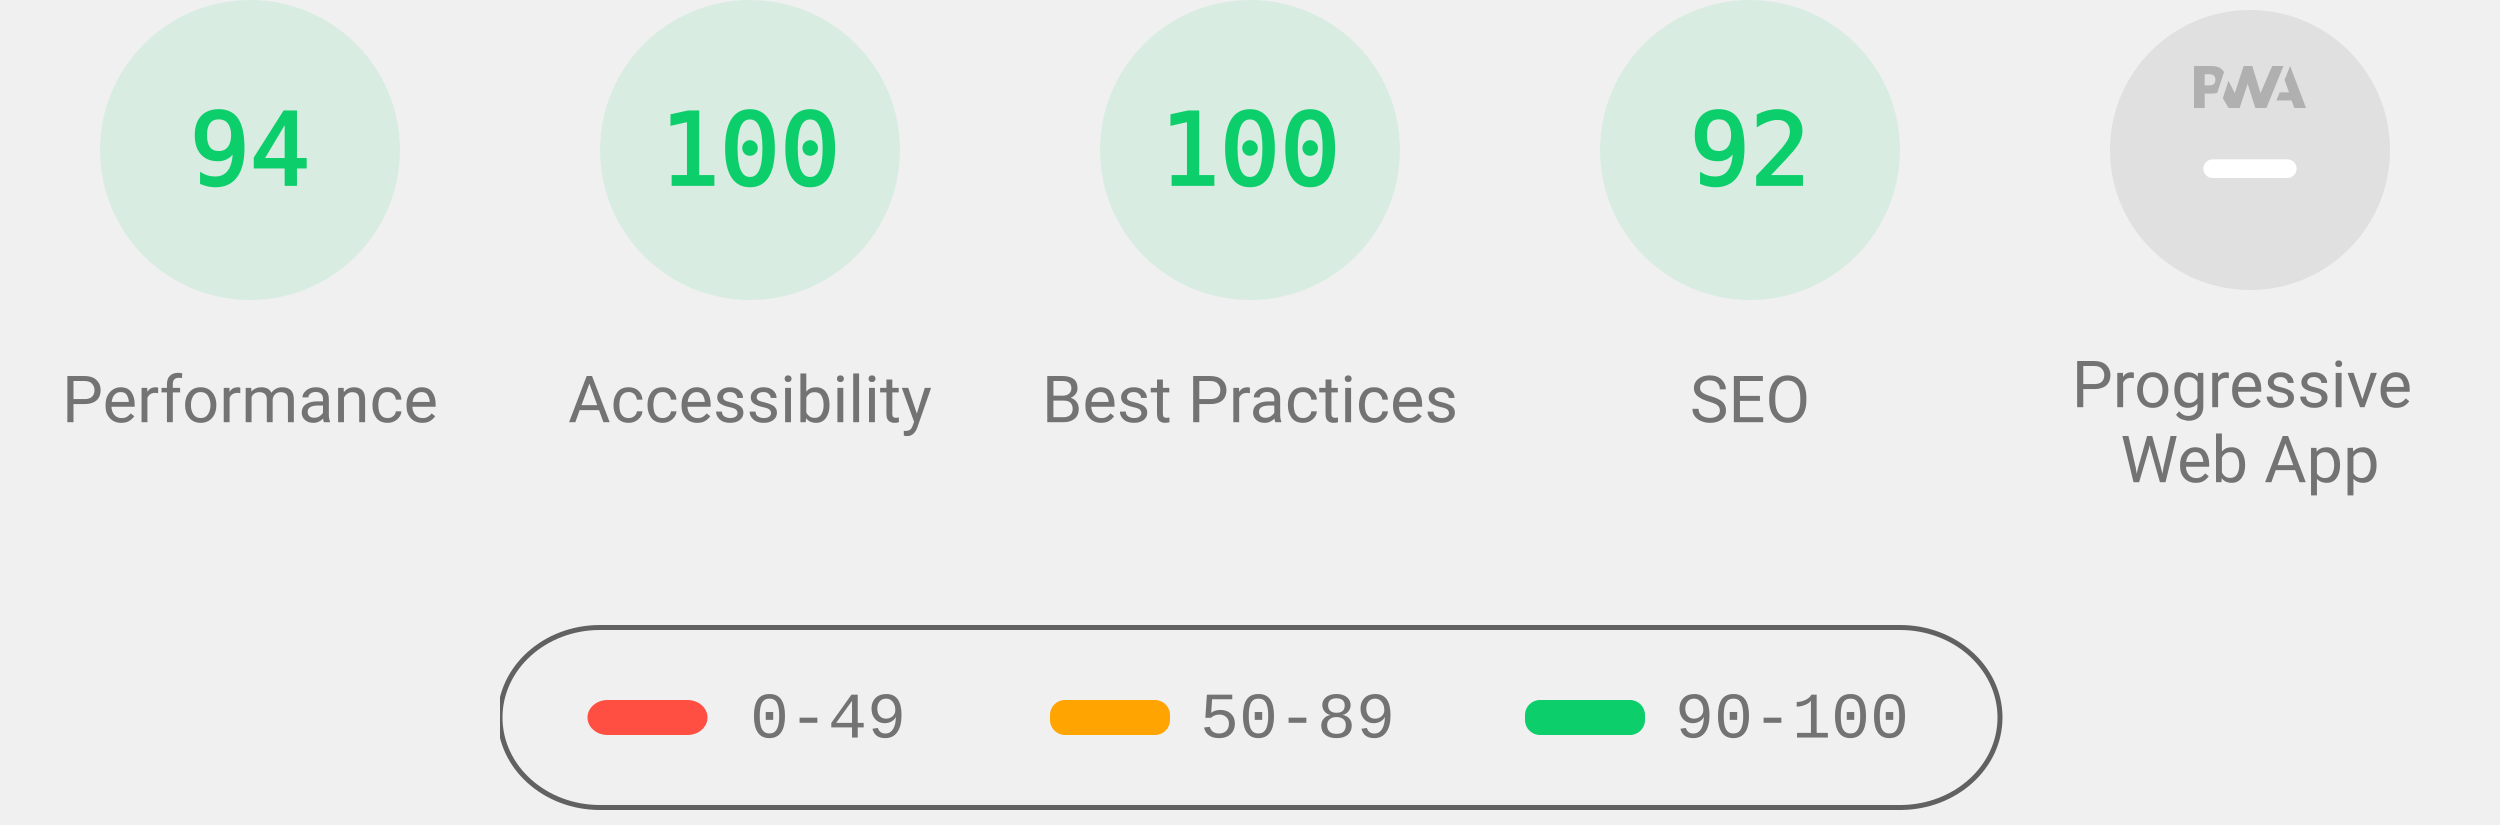
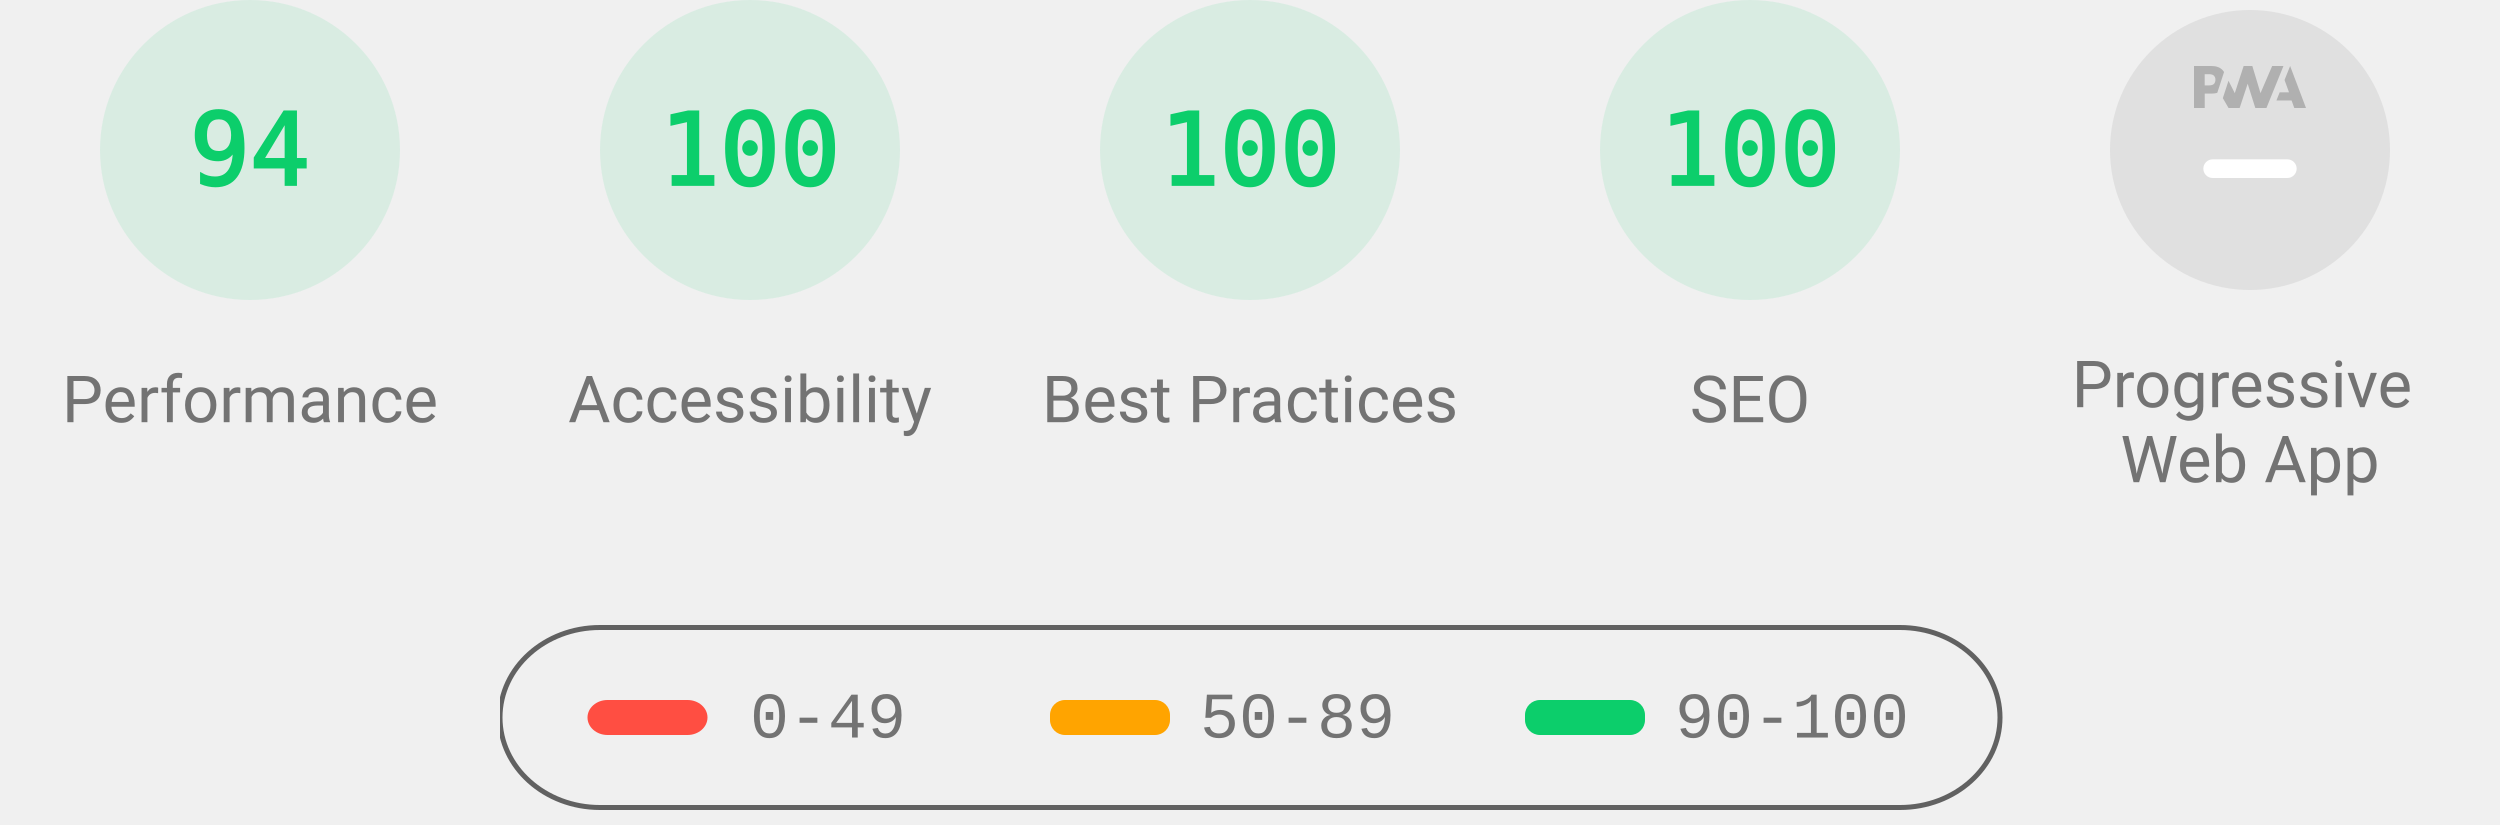
<svg xmlns="http://www.w3.org/2000/svg" class="theme--agnostic" fill="none" width="1000" height="330">
  <style>
			.gauge-base {
				opacity: 0.1
			}

			.gauge-arc {
				fill: none;
				animation-delay: 250ms;
				stroke-linecap: round;
				transform: rotate(-90deg);
				transform-origin: 100px 60px;
				animation: load-gauge 1s ease forwards
			}

			.guage-text {
				font-size: 40px;
				font-family: monospace;
				text-align: center
			}

			.guage-red {
				color: #ff4e42;
				fill: #ff4e42;
				stroke: #ff4e42
			}
			.guage-orange {
				color: #ffa400;
				fill: #ffa400;
				stroke: #ffa400
			}
			.guage-green {
				color: #0cce6b;
				fill: #0cce6b;
				stroke: #0cce6b
			}
			.theme--agnostic .guage-undefined {
				color: #5c5c5c;
				fill: #5c5c5c;
				stroke: #5c5c5c
			}
			.theme--light .guage-undefined {
				color: #1e1e1e;
				fill: #1e1e1e;
				stroke: #1e1e1e
			}
			.theme--dark .guage-undefined {
				color: #f5f5f5;
				fill: #f5f5f5;
				stroke: #f5f5f5
			}

			.guage-title {
				stroke: none;
				font-size: 26px;
				line-height: 26px;
				font-family: Roboto, Halvetica, Arial, sans-serif
			}
			.metric.guage-title {
				font-family: 'Courier New', Courier, monospace
			}
			.theme--agnostic .guage-title {
				color: #737373;
				fill: #737373
			}
			.theme--light .guage-title {
				color: #212121;
				fill: #212121
			}
			.theme--dark .guage-title {
				color: #f5f5f5;
				fill: #f5f5f5
			}

			@keyframes load-gauge {
				from {
					stroke-dasharray: 0 352.858
				}
			}
			.lh-gauge--pwa__disc {
				fill: #e0e0e0
			}
			.lh-gauge--pwa__logo {
				position: relative;
				fill: #b0b0b0
			}
			.lh-gauge--pwa__invisible {
				display: none
			}
			.lh-gauge--pwa__visible {
				display: inline
			}
			.guage-invisible {
				display: none
			}
			.lh-gauge--pwa__logo--primary-color {
				fill: #304ffe
			}
			.theme--agnostic .lh-gauge--pwa__logo--secondary-color {
				fill: #787878
			}
			.theme--light .lh-gauge--pwa__logo--secondary-color {
				fill: #3d3d3d
			}
			.theme--dark .lh-gauge--pwa__logo--secondary-color {
				fill: #d8b6b6
			}
			.theme--light #svg_2 {
				stroke: #00000022
			}
			.theme--agnostic #svg_2 {
				stroke: #616161
			}
			.theme--light #svg_2 {
				stroke: #00000022
			}
			.theme--dark #svg_2 {
				stroke: #f5f5f566
			}
		</style>
  <svg class="guage-div guage-perf guage-green" viewBox="0 0 200 200" width="200" height="200" x="0" y="0">
    <circle class="gauge-base" r="56" cx="100" cy="60" stroke-width="8" />
    <circle class="gauge-arc guage-arc-1" r="56" cx="100" cy="60" stroke-width="8" style="stroke-dasharray: 330.747, 351.858;" />
    <text class="guage-text" x="100px" y="60px" alignment-baseline="central" dominant-baseline="central" text-anchor="middle">94</text>
    <text class="guage-title" x="100px" y="160px" alignment-baseline="central" dominant-baseline="central" text-anchor="middle">Performance</text>
  </svg>
  <svg class="guage-div guage-acc guage-green" viewBox="0 0 200 200" width="200" height="200" x="200" y="0">
    <circle class="gauge-base" r="56" cx="100" cy="60" stroke-width="8" />
    <circle class="gauge-arc guage-arc-2" r="56" cx="100" cy="60" stroke-width="8" style="stroke-dasharray: 351.858, 351.858;" />
    <text class="guage-text" x="100px" y="60px" alignment-baseline="central" dominant-baseline="central" text-anchor="middle">100</text>
    <text class="guage-title" x="100px" y="160px" alignment-baseline="central" dominant-baseline="central" text-anchor="middle">Accessibility</text>
  </svg>
  <svg class="guage-div guage-best guage-green" viewBox="0 0 200 200" width="200" height="200" x="400" y="0">
    <circle class="gauge-base" r="56" cx="100" cy="60" stroke-width="8" />
    <circle class="gauge-arc guage-arc-3" r="56" cx="100" cy="60" stroke-width="8" style="stroke-dasharray: 351.858, 351.858;" />
    <text class="guage-text" x="100px" y="60px" alignment-baseline="central" dominant-baseline="central" text-anchor="middle">100</text>
    <text class="guage-title" x="100px" y="160px" alignment-baseline="central" dominant-baseline="central" text-anchor="middle">Best Practices</text>
  </svg>
  <svg class="guage-div guage-seo guage-green" viewBox="0 0 200 200" width="200" height="200" x="600" y="0">
    <circle class="gauge-base" r="56" cx="100" cy="60" stroke-width="8" />
-     <circle class="gauge-arc guage-arc-4" r="56" cx="100" cy="60" stroke-width="8" style="stroke-dasharray: 323.709, 351.858;" />
-     <text class="guage-text" x="100px" y="60px" alignment-baseline="central" dominant-baseline="central" text-anchor="middle">92</text>
+     <circle class="gauge-arc guage-arc-4" r="56" cx="100" cy="60" stroke-width="8" style="stroke-dasharray: 351.858, 351.858;" />
+     <text class="guage-text" x="100px" y="60px" alignment-baseline="central" dominant-baseline="central" text-anchor="middle">100</text>
    <text class="guage-title" x="100px" y="160px" alignment-baseline="central" dominant-baseline="central" text-anchor="middle">SEO</text>
  </svg>
  <svg class="guage-div guage-pwa " viewBox="0 0 200 200" width="200" height="200" x="800" y="0">
    <svg viewBox="0 0 60 60" width="112" height="112" x="44" y="4">
      <defs>
        <linearGradient id="lh-gauge--pwa__check-circle__gradient-0" x1="50%" y1="0%" x2="50%" y2="100%">
          <stop stop-color="#00C852" offset="0%" />
          <stop stop-color="#009688" offset="100%" />
        </linearGradient>
        <linearGradient id="lh-gauge--pwa__installable__shadow-gradient-0" x1="76.056%" x2="24.111%" y1="82.995%" y2="24.735%">
          <stop stop-color="#A5D6A7" offset="0%" />
          <stop stop-color="#80CBC4" offset="100%" />
        </linearGradient>
        <linearGradient id="lh-gauge--pwa__fast-reliable__shadow-gradient-0" x1="76.056%" y1="82.995%" x2="25.678%" y2="26.493%">
          <stop stop-color="#64B5F6" offset="0%" />
          <stop stop-color="#2979FF" offset="100%" />
        </linearGradient>
        <g id="lh-gauge--pwa__fast-reliable-badge-0">
          <circle fill="#FFFFFF" cx="10" cy="10" r="10" />
          <path fill="#304FFE" d="M10 3.58l5.25 2.34v3.5c0 3.23-2.24 6.26-5.25 7-3.01-.74-5.25-3.77-5.25-7v-3.5L10 3.58zm-.47 10.74l2.76-4.83.03-.07c.04-.08 0-.24-.22-.24h-1.64l.47-3.26h-.47l-2.7 4.77c-.02.01.05-.1-.04.05-.09.16-.1.31.18.31h1.63l-.47 3.27h.47z" />
        </g>
        <g id="lh-gauge--pwa__installable-badge-0">
          <circle fill="#FFFFFF" cx="10" cy="10" r="10" />
          <path fill="#009688" d="M10 4.167A5.835 5.835 0 0 0 4.167 10 5.835 5.835 0 0 0 10 15.833 5.835 5.835 0 0 0 15.833 10 5.835 5.835 0 0 0 10 4.167zm2.917 6.416h-2.334v2.334H9.417v-2.334H7.083V9.417h2.334V7.083h1.166v2.334h2.334v1.166z" />
        </g>
      </defs>
      <g stroke="none" fill-rule="nonzero">
        <circle class="lh-gauge--pwa__disc" cx="30" cy="30" r="30" />
        <g class="lh-gauge--pwa__logo">
          <path d="M35.66 19.39l.7-1.75h2L37.4 15 38.6 12l3.4 9h-2.51l-.58-1.61z" />
          <path d="M33.52 21l3.65-9h-2.42l-2.5 5.82L30.5 12h-1.86l-1.9 5.82-1.35-2.65-1.21 3.72L25.4 21h2.38l1.72-5.2 1.64 5.2z" />
          <path fill-rule="nonzero" d="M20.3 17.91h1.48c.45 0 .85-.05 1.2-.15l.39-1.18 1.07-3.3a2.64 2.64 0 0 0-.28-.37c-.55-.6-1.36-.91-2.42-.91H18v9h2.3V17.9zm1.96-3.84c.22.22.33.5.33.87 0 .36-.1.65-.29.87-.2.23-.59.35-1.15.35h-.86v-2.41h.87c.52 0 .89.1 1.1.32z" />
        </g>
        <rect class="lh-gauge--pwa__component lh-gauge--pwa__na-line lh-gauge--pwa__visible" fill="#FFFFFF" x="20" y="32" width="20" height="4" rx="2" />
        <g class="lh-gauge--pwa__component lh-gauge--pwa__fast-reliable-badge lh-gauge--pwa__invisible" transform="translate(20, 29)">
          <path fill="url(#lh-gauge--pwa__fast-reliable__shadow-gradient-0)" d="M33.63 19.49A30 30 0 0 1 16.2 30.36L3 17.14 17.14 3l16.49 16.49z" />
          <use href="#lh-gauge--pwa__fast-reliable-badge-0" />
        </g>
        <g class="lh-gauge--pwa__component lh-gauge--pwa__installable-badge lh-gauge--pwa__invisible" transform="translate(20, 29)">
          <path fill="url(#lh-gauge--pwa__installable__shadow-gradient-0)" d="M33.629 19.487c-4.272 5.453-10.391 9.39-17.415 10.869L3 17.142 17.142 3 33.63 19.487z" />
          <use href="#lh-gauge--pwa__installable-badge-0" />
        </g>
        <g class="lh-gauge--pwa__component lh-gauge--pwa__fast-reliable-installable-badges lh-gauge--pwa__invisible">
          <g transform="translate(8, 29)">
            <path fill="url(#lh-gauge--pwa__fast-reliable__shadow-gradient-0)" d="M16.321 30.463L3 17.143 17.142 3l22.365 22.365A29.864 29.864 0 0 1 22 31c-1.942 0-3.84-.184-5.679-.537z" />
            <use href="#lh-gauge--pwa__fast-reliable-badge-0" />
          </g>
          <g transform="translate(32, 29)">
            <path fill="url(#lh-gauge--pwa__installable__shadow-gradient-0)" d="M25.982 11.84a30.107 30.107 0 0 1-13.08 15.203L3 17.143 17.142 3l8.84 8.84z" />
            <use href="#lh-gauge--pwa__installable-badge-0" />
          </g>
        </g>
        <g class="lh-gauge--pwa__component lh-gauge--pwa__check-circle lh-gauge--pwa__invisible" transform="translate(18, 28)">
          <circle fill="#FFFFFF" cx="12" cy="12" r="12" />
          <path fill="url(#lh-gauge--pwa__check-circle__gradient-0)" d="M12 2a10 10 0 1 0 0 20 10 10 0 0 0 0-20zm-2 15l-5-5 1.41-1.41L10 14.17l7.59-7.59L19 8l-9 9z" />
        </g>
      </g>
    </svg>
    <text class="guage-title" y="160px" alignment-baseline="central" dominant-baseline="central" text-anchor="middle">
      <tspan x="100px" dy="-6px">Progressive</tspan>
      <tspan x="100px" dy="30px">Web App</tspan>
    </text>
  </svg>
  <svg width="604" height="76" x="200" y="250">
    <g>
      <rect fill="none" id="canvas_background" height="80" width="604" y="-1" x="-1" />
      <g display="none" overflow="visible" y="0" x="0" height="100%" width="100%" id="canvasGrid">
        <rect fill="url(#gridpattern)" stroke-width="0" y="0" x="0" height="100%" width="100%" />
      </g>
    </g>
    <g>
      <rect fill-opacity="0" stroke-width="2" rx="40" id="svg_2" height="72" width="600" y="1" x="0" fill="#000000" />
      <rect stroke="#000" rx="8" id="svg_3" height="14" width="48" y="30" x="35" stroke-opacity="null" stroke-width="0" fill="#ff4e42" />
      <rect stroke="#000" rx="6" id="svg_4" height="14" width="48" y="30" x="220" stroke-opacity="null" stroke-width="0" fill="#ffa400" />
      <rect stroke="#000" rx="6" id="svg_5" height="14" width="48" y="30" x="410" stroke-opacity="null" stroke-width="0" fill="#0cce6b" />
      <text class="metric guage-title" xml:space="preserve" text-anchor="start" font-size="26" id="svg_6" y="45" x="100" stroke-opacity="null" stroke-width="0" stroke="#000">0-49</text>
      <text class="metric guage-title" xml:space="preserve" text-anchor="start" font-size="26" id="svg_7" y="45" x="280" stroke-opacity="null" stroke-width="0" stroke="#000">50-89</text>
      <text class="metric guage-title" xml:space="preserve" text-anchor="start" font-size="26" id="svg_8" y="45" x="470" stroke-opacity="null" stroke-width="0" stroke="#000">90-100</text>
    </g>
  </svg>
</svg>
